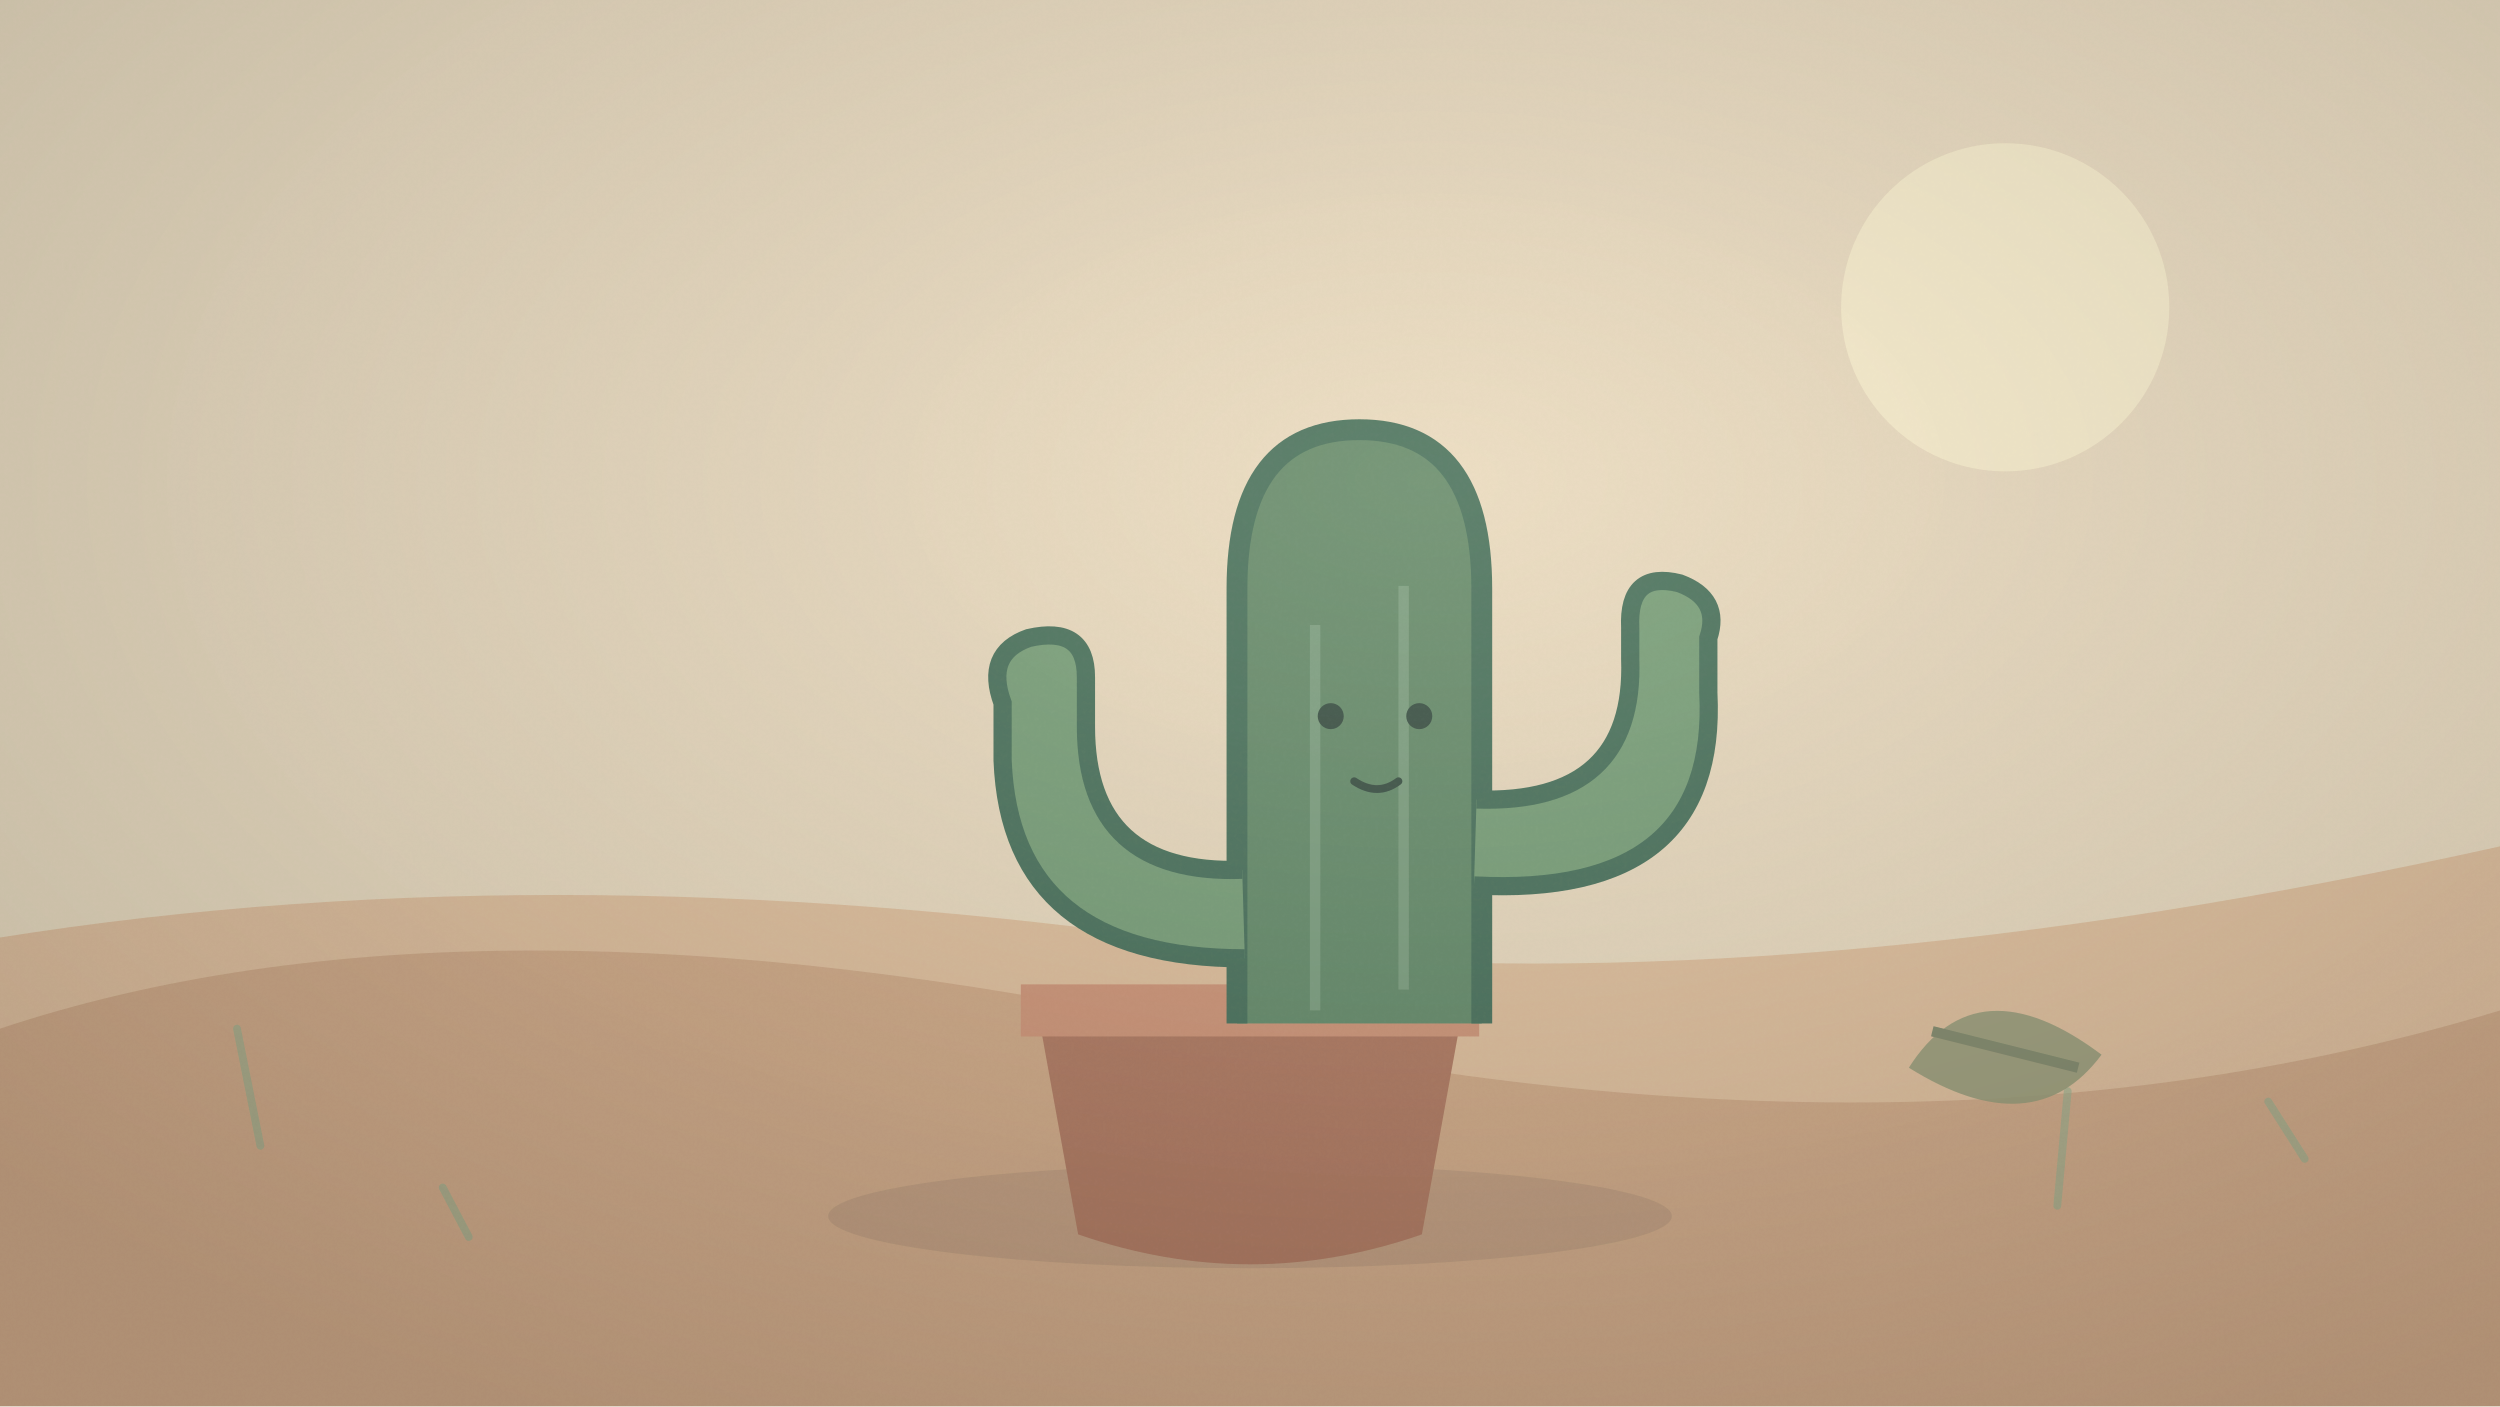
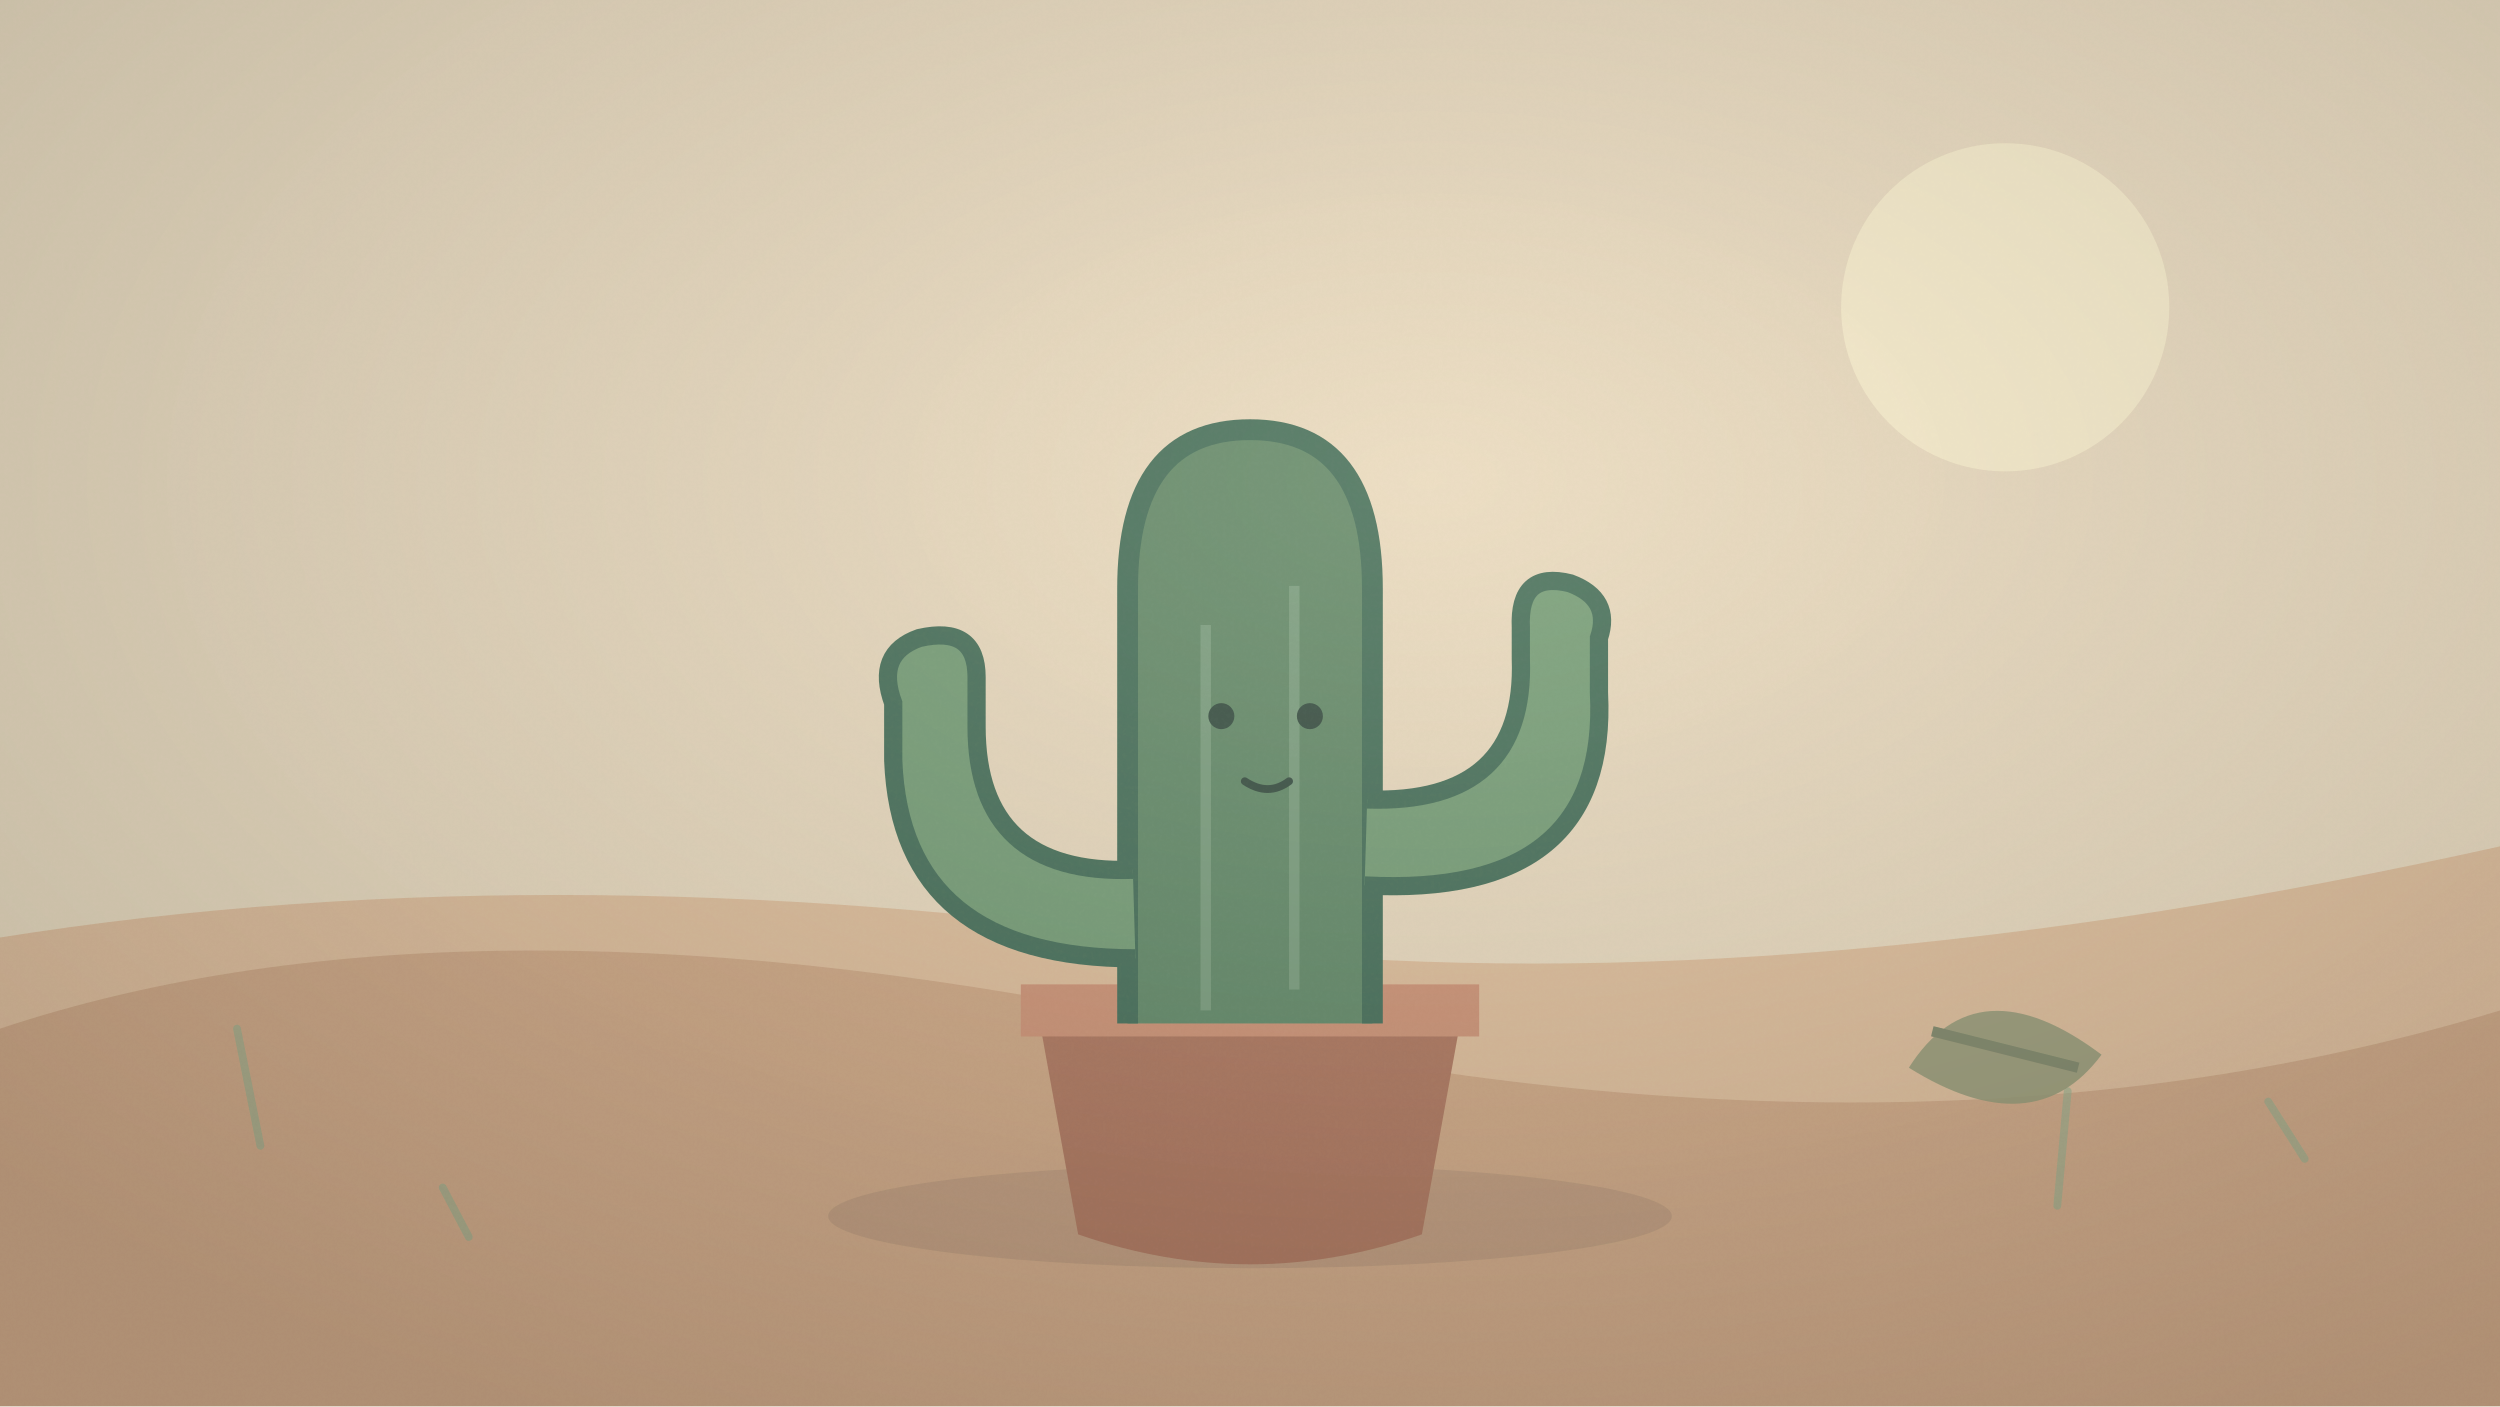
<svg xmlns="http://www.w3.org/2000/svg" viewBox="0 0 960 540" role="img" aria-label="A New Season">
  <defs>
    <filter id="grain">
      <feTurbulence type="fractalNoise" baseFrequency=".65" numOctaves="2" seed="30" stitchTiles="stitch" />
      <feColorMatrix type="saturate" values="0" />
      <feComponentTransfer>
        <feFuncA type="linear" slope=".045" />
      </feComponentTransfer>
    </filter>
    <radialGradient id="v19glow" cx="57%" cy="34%" r="75%">
      <stop stop-color="#fff9dc" stop-opacity=".16" />
      <stop offset="1" stop-color="#1a251d" stop-opacity=".17" />
    </radialGradient>
  </defs>
  <rect width="960" height="540" fill="#e9d9bf" />
  <path d="M0 360 Q220 325 480 365 Q690 385 960 325 V540 H0Z" fill="#d6a47e" opacity=".55" />
  <path d="M0 395 Q180 335 460 395 T960 388V540H0Z" fill="#bd8e6d" opacity=".5" />
  <circle cx="770" cy="118" r="63" fill="#fff5d2" opacity=".65" />
  <ellipse cx="480" cy="467" rx="162" ry="20" fill="#554b47" opacity=".14" />
  <path d="M397 380H563L546 474Q480 497 414 474Z" fill="#ac735c" />
  <path d="M392 378H568V398H392Z" fill="#cd9074" />
  <path d="M100 440l-9 -45" stroke="#8aab8b" stroke-width="3" opacity=".55" stroke-linecap="round" />
  <path d="M180 475l-10 -19" stroke="#8aab8b" stroke-width="3" opacity=".55" stroke-linecap="round" />
  <path d="M790 463l4 -44" stroke="#8aab8b" stroke-width="3" opacity=".55" stroke-linecap="round" />
  <path d="M885 445l-14 -22" stroke="#8aab8b" stroke-width="3" opacity=".55" stroke-linecap="round" />
-   <path d="M475 393V226Q475 165 522 165Q569 165 569 226V393" fill="#5e8667" stroke="#416b57" stroke-width="8" />
-   <path d="M477 334Q417 336 417 279V260Q417 240 395 245Q378 251 385 270V292Q388 368 478 368" fill="#729b76" stroke="#416b57" stroke-width="7" />
-   <path d="M567 307Q628 309 626 253V241Q625 219 645 224Q661 230 656 245V266Q660 345 566 340" fill="#729b76" stroke="#416b57" stroke-width="7" />
-   <path d="M505 240v148M539 225v155" stroke="#9fbaa0" opacity=".38" stroke-width="4" />
-   <circle cx="511" cy="275" r="5" fill="#30483e" />
-   <circle cx="545" cy="275" r="5" fill="#30483e" />
-   <path d="M520 300q9 6 17 0" stroke="#30483e" stroke-width="3" fill="none" stroke-linecap="round" />
+   <g transform="translate(-42 0)">
+     <path d="M475 393V226Q475 165 522 165Q569 165 569 226V393" fill="#5e8667" stroke="#416b57" stroke-width="8" />
+     <path d="M477 334Q417 336 417 279V260Q417 240 395 245Q378 251 385 270V292Q388 368 478 368" fill="#729b76" stroke="#416b57" stroke-width="7" />
+     <path d="M567 307Q628 309 626 253V241Q625 219 645 224Q661 230 656 245V266Q660 345 566 340" fill="#729b76" stroke="#416b57" stroke-width="7" />
+     <path d="M505 240v148M539 225v155" stroke="#9fbaa0" opacity=".38" stroke-width="4" />
+     <circle cx="511" cy="275" r="5" fill="#30483e" />
+     <circle cx="545" cy="275" r="5" fill="#30483e" />
+     <path d="M520 300q9 6 17 0" stroke="#30483e" stroke-width="3" fill="none" stroke-linecap="round" />
+   </g>
  <rect width="960" height="540" filter="url(#grain)" opacity=".6" />
  <g opacity=".85">
    <path d="M733 410q26 -41 74 -5q-26 35 -74 5" fill="#8f9574" />
    <path d="M742 396l56 14" stroke="#6d7b60" stroke-width="4" />
  </g>
  <rect width="960" height="540" fill="url(#v19glow)" pointer-events="none" />
</svg>
